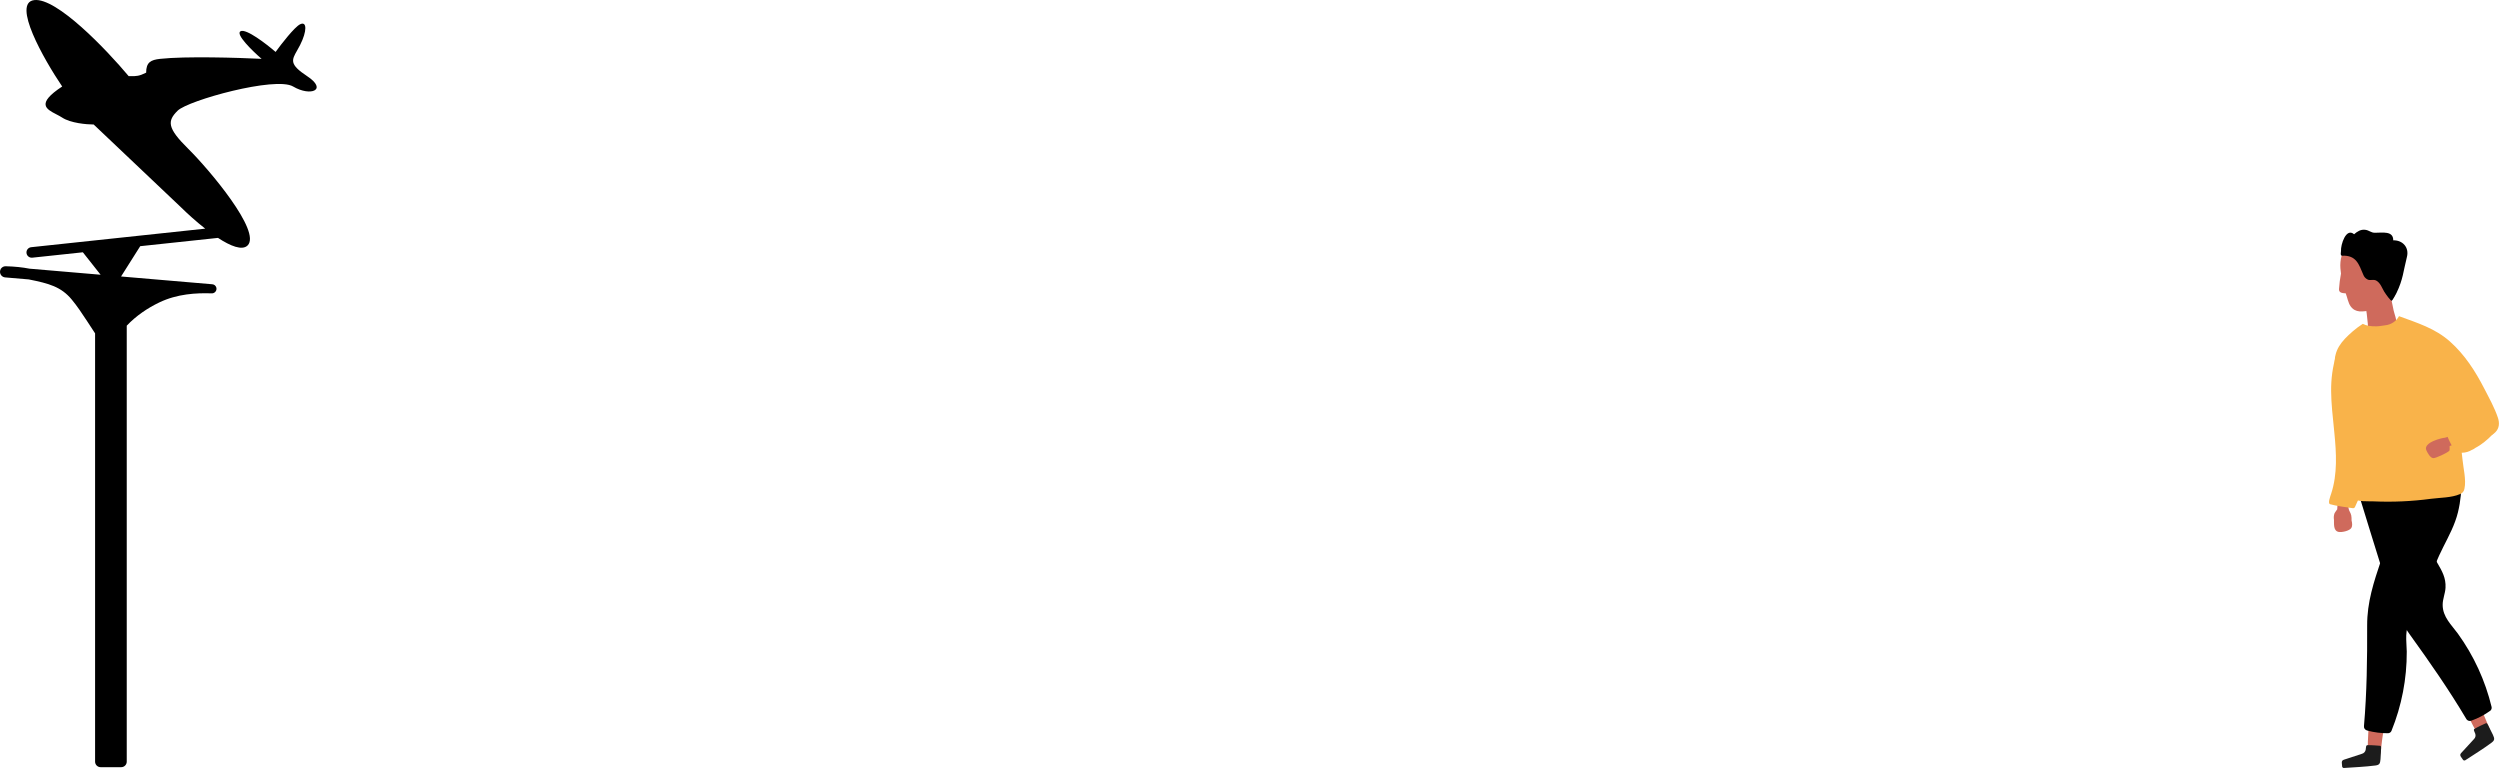
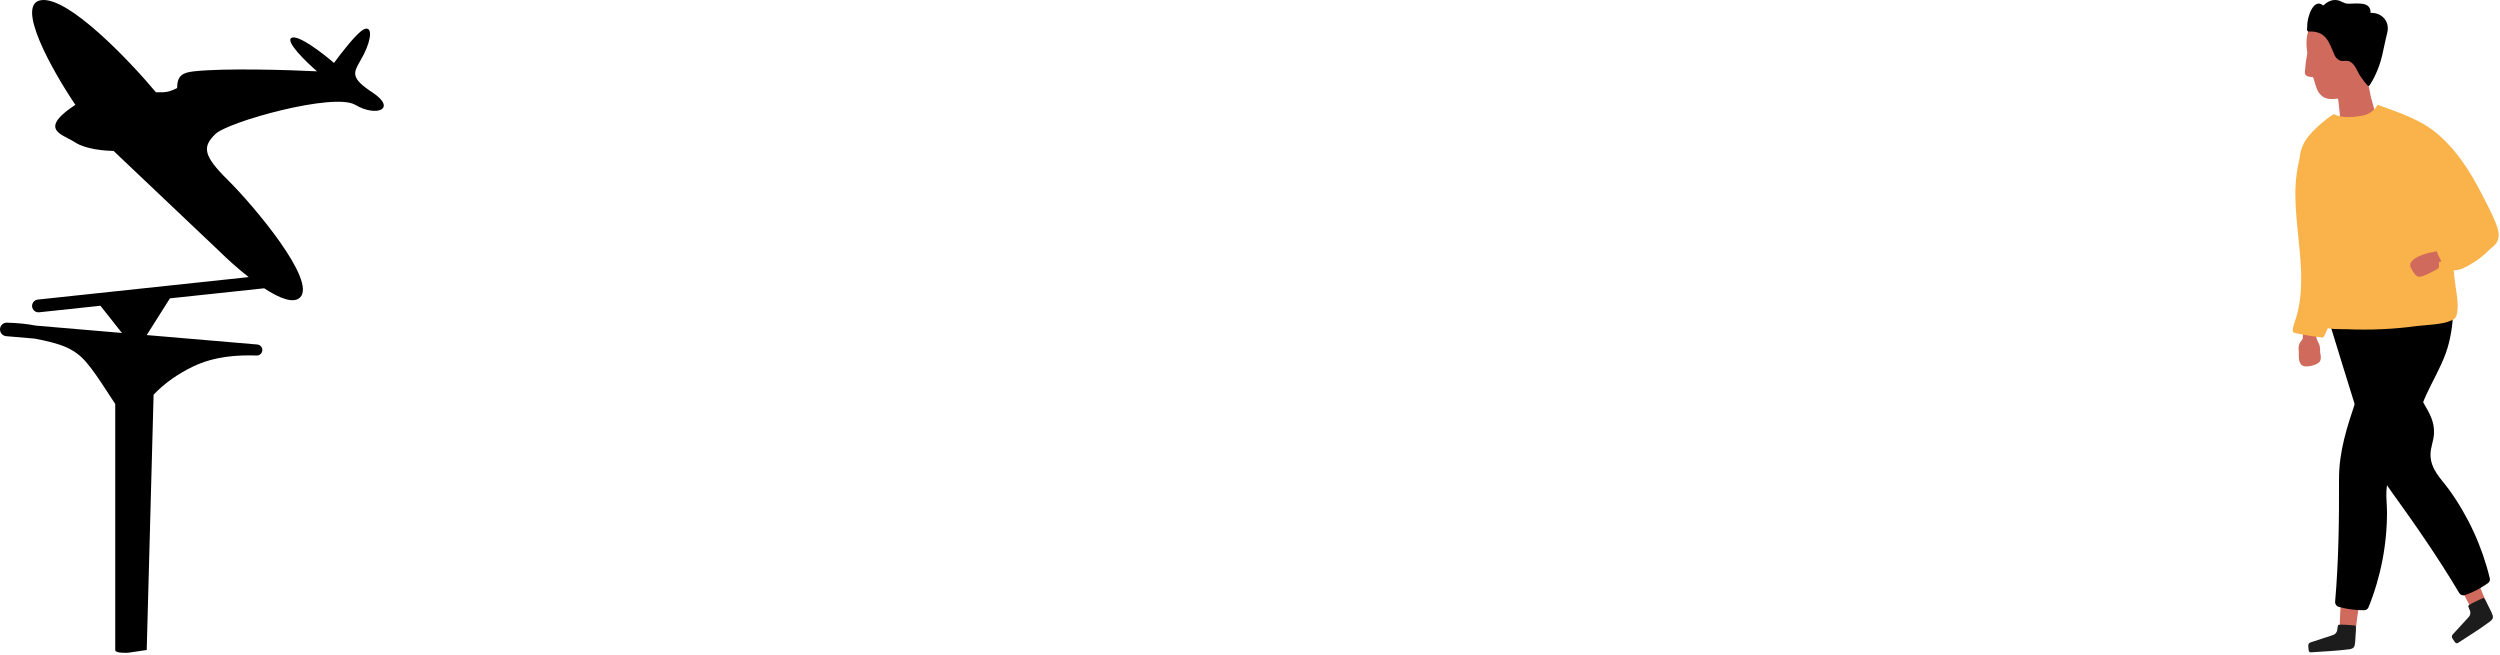
- <svg xmlns="http://www.w3.org/2000/svg" width="1121" height="345" viewBox="0 0 1121 345" fill="none">
-   <path d="M1066.47 145.485C1066.8 144.397 1068.58 144.698 1068.25 145.805C1061.59 168.075 1060.09 191.55 1063.85 214.477C1064.04 215.611 1062.24 215.771 1062.06 214.637C1058.26 191.551 1059.77 167.913 1066.47 145.485Z" fill="#9E4D4D" />
-   <path d="M1046.55 233.043C1046.38 232.049 1046.47 231.02 1046.84 230.059C1047.17 229.432 1047.65 228.976 1048.01 228.382C1048.06 227.282 1048.13 226.185 1048.26 225.113C1048.26 224.133 1048.41 223.153 1048.72 222.211C1049.34 221.006 1051.23 221.367 1052.34 221.721C1052.48 220.756 1054.05 220.874 1053.9 221.848L1053.05 227.416C1053.05 227.565 1053.06 227.714 1053.07 227.862C1053.23 229.061 1054.11 229.972 1054.31 231.155C1054.43 231.887 1054.47 232.629 1054.44 233.372C1054.76 234.625 1054.86 235.846 1054.36 236.697C1053.6 238.025 1050.01 238.829 1048.55 238.497C1046.16 237.918 1046.64 234.791 1046.55 233.043Z" fill="#CF6A5C" />
-   <path d="M1064.13 318.96C1064.13 319.587 1064.13 320.207 1064.13 320.828C1064.29 319.494 1064.45 318.159 1064.63 316.825C1064.63 316.733 1064.65 316.643 1064.69 316.559C1064.73 316.476 1064.79 316.401 1064.85 316.339C1064.92 316.276 1065 316.228 1065.09 316.197C1065.18 316.165 1065.27 316.151 1065.36 316.155C1065.45 316.159 1065.55 316.181 1065.63 316.22C1065.71 316.258 1065.79 316.313 1065.85 316.381C1065.91 316.449 1065.96 316.528 1066 316.615C1066.03 316.701 1066.04 316.793 1066.04 316.885C1066.07 317.712 1066.08 318.546 1066.1 319.374C1066.11 319.303 1066.13 319.234 1066.16 319.167C1066.16 318.973 1066.21 318.773 1066.23 318.58C1066.23 318.45 1066.27 318.322 1066.33 318.211C1066.4 318.099 1066.5 318.008 1066.61 317.947C1066.73 317.886 1066.86 317.857 1066.99 317.864C1067.12 317.871 1067.25 317.913 1067.36 317.986C1067.36 317.532 1067.4 317.085 1067.43 316.652C1067.49 315.511 1071.51 307.105 1071.46 308.253C1071.15 314.143 1068.44 328.266 1067.85 334.19C1067.6 336.658 1067.32 341.581 1064.48 341.935C1062.26 342.209 1061.87 339.32 1061.79 337.265C1061.51 331.388 1062.21 325.151 1062.72 319.253C1062.79 318.019 1064.11 317.806 1064.13 318.96Z" fill="#CF6A5C" />
-   <path d="M1059.08 338.006C1059.5 337.897 1059.89 337.67 1060.18 337.352C1060.48 337.035 1060.68 336.639 1060.77 336.212C1060.87 335.865 1060.88 334.477 1061.16 334.29C1061.43 334.103 1061.3 334.144 1061.78 334.13C1063.39 334.09 1066.1 334.317 1067.12 334.404C1067.57 334.444 1067.65 334.51 1067.68 335.431C1067.68 335.478 1067.56 338.727 1067.42 340.441C1067.25 342.442 1066.93 343.009 1065.1 343.25C1060.68 343.83 1055.5 344.05 1050.97 344.364C1050.78 344.362 1050.59 344.285 1050.45 344.148C1050.3 344.011 1050.22 343.826 1050.21 343.63C1049.84 340.748 1050.03 340.961 1052.45 340.181C1053.8 339.741 1057.91 338.353 1059.08 338.006Z" fill="#1C1C1C" />
-   <path d="M1104.31 312.376C1104.63 312.91 1104.94 313.45 1105.27 313.984C1104.73 312.736 1104.21 311.489 1103.69 310.228C1103.6 310.061 1103.58 309.867 1103.64 309.687C1103.69 309.507 1103.82 309.356 1103.99 309.267C1104.16 309.179 1104.35 309.16 1104.53 309.215C1104.71 309.27 1104.87 309.394 1104.96 309.561C1105.39 310.268 1105.81 310.988 1106.24 311.702C1106.22 311.635 1106.2 311.566 1106.19 311.495C1106.11 311.309 1106.04 311.128 1105.96 310.942C1105.9 310.829 1105.87 310.703 1105.87 310.576C1105.88 310.449 1105.91 310.325 1105.98 310.217C1106.05 310.109 1106.15 310.021 1106.26 309.962C1106.37 309.903 1106.5 309.875 1106.63 309.881C1106.42 309.474 1106.22 309.067 1106.02 308.66C1105.51 307.639 1104.84 298.36 1105.35 299.387C1108 304.671 1112.65 318.32 1115.06 323.743C1116.07 326.011 1118.26 330.414 1115.94 332.135C1114.14 333.47 1112.37 331.135 1111.23 329.374C1108.08 324.39 1105.59 318.62 1103.1 313.21C1102.66 312.209 1103.7 311.395 1104.31 312.376Z" fill="#CF6A5C" />
-   <path d="M1109.33 331.408C1109.64 331.106 1109.87 330.721 1109.97 330.298C1110.07 329.875 1110.05 329.432 1109.91 329.02C1109.83 328.673 1109.15 327.452 1109.3 327.159C1109.45 326.865 1109.36 326.959 1109.77 326.712C1111.15 325.891 1113.62 324.771 1114.55 324.35C1114.96 324.17 1115.07 324.184 1115.55 324.971C1115.55 325.024 1117.08 327.899 1117.81 329.46C1118.66 331.302 1118.65 331.942 1117.18 333.043C1113.61 335.711 1109.21 338.42 1105.4 340.914C1105.23 341.008 1105.02 341.032 1104.83 340.981C1104.64 340.93 1104.48 340.808 1104.38 340.641C1102.62 338.313 1102.89 338.4 1104.61 336.545C1105.6 335.504 1108.47 332.296 1109.33 331.408Z" fill="#1C1C1C" />
-   <path d="M1048.8 129.668C1048.96 127.324 1049.26 124.992 1049.7 122.684C1049.6 121.87 1049.5 121.069 1049.44 120.295C1048.83 112.957 1053.71 103.851 1063.13 106.54C1071.87 109.035 1076.13 117.1 1075.23 124.898C1075.52 131.916 1072.67 137.574 1063.43 139.115C1059.25 139.782 1056.25 140.389 1054.01 137.34C1052.96 135.912 1052.49 133.271 1051.83 131.536C1050.46 131.436 1048.73 131.383 1048.8 129.668Z" fill="#CF6A5C" />
-   <path d="M1061.55 131.636C1061.55 131.282 1061.55 130.969 1061.55 130.588C1061.56 130.417 1061.63 130.253 1061.75 130.128C1061.74 129.98 1061.77 129.832 1061.83 129.698C1061.9 129.565 1062 129.451 1062.12 129.368C1062.25 129.285 1062.39 129.237 1062.54 129.227C1062.69 129.218 1062.84 129.248 1062.97 129.314C1062.82 128.647 1062.7 128.027 1062.55 127.393C1062.31 126.412 1063.94 125.939 1064.27 126.899C1064.27 126.973 1064.3 127.053 1064.33 127.126C1064.33 127.162 1064.33 127.197 1064.33 127.233C1064.41 127.089 1064.54 126.97 1064.68 126.889C1064.83 126.807 1064.99 126.767 1065.16 126.772C1065.33 126.777 1065.49 126.826 1065.63 126.916C1065.78 127.005 1065.89 127.131 1065.96 127.28C1065.96 127.133 1065.96 126.986 1065.93 126.839C1065.92 126.614 1065.99 126.392 1066.13 126.217C1066.27 126.042 1066.48 125.926 1066.7 125.892C1066.93 125.859 1067.16 125.91 1067.34 126.036C1067.53 126.162 1067.67 126.353 1067.72 126.573V126.733C1067.95 126.699 1068.19 126.753 1068.39 126.884C1068.58 127.014 1068.73 127.212 1068.78 127.44C1068.84 127.68 1068.88 127.92 1068.94 128.16C1069.15 128.13 1069.36 128.18 1069.54 128.3C1069.65 128.176 1069.8 128.086 1069.97 128.039C1070.13 127.993 1070.31 127.992 1070.47 128.036C1070.64 128.081 1070.79 128.169 1070.9 128.292C1071.02 128.415 1071.11 128.568 1071.14 128.734C1071.86 132.207 1072.58 135.681 1073.29 139.154C1073.63 140.795 1074.93 143.65 1074.3 145.305C1074.13 145.599 1073.9 145.853 1073.62 146.051C1073.34 146.249 1073.03 146.386 1072.69 146.452C1072.73 146.752 1072.78 147.053 1072.82 147.353C1072.84 147.578 1072.77 147.8 1072.62 147.975C1072.48 148.151 1072.28 148.266 1072.05 148.3C1071.83 148.333 1071.6 148.282 1071.41 148.156C1071.22 148.03 1071.09 147.839 1071.04 147.62C1071 147.46 1070.97 147.3 1070.94 147.133H1070.89C1070.95 147.653 1071.02 148.173 1071.1 148.694C1071.12 148.839 1071.11 148.986 1071.06 149.124C1071.01 149.261 1070.92 149.384 1070.81 149.481C1070.7 149.577 1070.57 149.645 1070.42 149.678C1070.28 149.71 1070.13 149.707 1069.99 149.668C1069.88 149.876 1069.69 150.035 1069.47 150.11C1069.24 150.186 1069 150.173 1068.78 150.075C1068.72 150.199 1068.62 150.306 1068.5 150.386C1068.38 150.467 1068.25 150.518 1068.11 150.537C1067.97 150.556 1067.82 150.541 1067.69 150.495C1067.56 150.448 1067.43 150.37 1067.34 150.268C1067.29 150.469 1067.17 150.647 1067.01 150.772C1066.84 150.898 1066.64 150.963 1066.43 150.958C1066.22 150.952 1066.02 150.876 1065.86 150.742C1065.71 150.608 1065.6 150.424 1065.56 150.221C1065.56 150.048 1065.51 149.868 1065.47 149.694C1065.31 149.805 1065.13 149.864 1064.94 149.864C1064.75 149.864 1064.56 149.805 1064.41 149.694L1063.25 150.135C1063.13 150.188 1062.99 150.213 1062.86 150.207C1062.72 150.201 1062.59 150.164 1062.47 150.1C1062.35 150.036 1062.24 149.946 1062.16 149.836C1062.08 149.727 1062.03 149.601 1062 149.468C1061.75 143.586 1061 137.737 1059.74 131.983C1059.57 130.889 1061.23 130.609 1061.55 131.636Z" fill="#CF6A5C" />
-   <path d="M1060.01 325.497C1061.3 310.481 1061.49 295.551 1061.43 280.501C1061.39 269.981 1064.38 261.081 1067.68 251.208C1071.72 239.114 1075.7 226.986 1079.79 214.918C1082.99 205.531 1089.48 205.691 1098.9 205.231C1098.61 203.777 1098.23 202.323 1097.86 200.888C1097.22 198.68 1100.61 197.406 1101.22 199.621C1104.03 209.507 1104.58 219.681 1102.15 229.707C1099.42 240.915 1091.28 249.587 1090.19 261.061C1089.79 265.338 1089.45 268.847 1086.67 272.309C1085.06 274.31 1082.64 275.704 1081.15 277.812C1078 282.242 1079.13 287.372 1079.19 292.195C1079.24 304.379 1076.91 316.456 1072.32 327.759C1072.19 328.045 1071.99 328.291 1071.73 328.471C1071.47 328.651 1071.16 328.757 1070.85 328.779C1067.67 328.814 1064.5 328.406 1061.43 327.565C1060.98 327.459 1060.58 327.187 1060.32 326.805C1060.05 326.422 1059.94 325.956 1060.01 325.497Z" fill="black" />
-   <path d="M1105.81 322.242C1098.1 309.26 1089.54 296.972 1080.71 284.73C1074.54 276.185 1071.78 267.212 1068.7 257.265C1064.94 245.077 1061.1 232.916 1057.4 220.708C1054.54 211.215 1059.92 207.626 1067.34 201.829C1066.25 200.815 1065.12 199.827 1063.97 198.893C1062.17 197.453 1064.18 194.471 1065.99 195.918C1074.06 202.369 1080.44 210.341 1084.31 219.934C1088.63 230.608 1087.05 242.382 1092.87 252.375C1095.04 256.091 1096.81 259.147 1096.57 263.563C1096.43 266.131 1095.27 268.646 1095.29 271.221C1095.29 276.652 1099.23 280.167 1102.08 284.076C1109.24 293.982 1114.38 305.169 1117.24 317.018C1117.3 317.326 1117.27 317.644 1117.17 317.94C1117.06 318.236 1116.88 318.498 1116.64 318.699C1114.06 320.552 1111.24 322.039 1108.24 323.116C1107.8 323.31 1107.3 323.327 1106.85 323.164C1106.4 323.001 1106.02 322.671 1105.81 322.242Z" fill="black" />
-   <path d="M1046.93 163.891C1046.38 156.993 1049.85 153.03 1055 148.547C1056.41 147.334 1057.9 146.22 1059.47 145.212C1060.3 145.626 1061.18 145.925 1062.08 146.099C1063.29 146.302 1064.51 146.376 1065.72 146.319C1066.99 146.319 1068.23 145.999 1069.49 145.866C1070.79 145.739 1072.03 145.3 1073.12 144.586C1074.21 143.872 1075.1 142.905 1075.72 141.77C1083.94 144.812 1091.86 147.193 1098.53 153.11C1105.21 159.028 1109.97 166.499 1113.96 174.258C1116.12 178.454 1118.58 182.857 1120.07 187.326C1120.83 189.648 1120.74 191.956 1118.93 193.811C1117.01 195.812 1113.97 196.479 1111.32 196.946C1108.65 197.385 1105.95 197.676 1103.25 197.82C1103.6 200.575 1103.92 203.33 1104.19 206.092C1104.56 209.961 1105.92 215.272 1105.06 219.094C1104.99 219.67 1104.76 220.215 1104.39 220.66C1104.01 221.105 1103.51 221.431 1102.95 221.596C1099.39 223.177 1093.97 223.157 1090.11 223.65C1081.55 224.807 1072.89 225.195 1064.25 224.811C1061.8 224.684 1057.11 225.171 1055.14 223.404C1053.52 221.949 1053.8 218.647 1053.59 216.732C1051.38 199.201 1048.37 181.543 1046.93 163.891Z" fill="#F9B34A" />
-   <path d="M1049.7 112.597C1049.52 109.722 1051.97 101.923 1055.58 105.039C1056.97 103.804 1058.57 102.79 1060.54 103.037C1062.34 103.244 1063.13 104.371 1064.88 104.371C1068.35 104.371 1073.18 103.424 1073.13 107.774C1077.2 107.607 1080.37 110.856 1079.27 115.185C1077.63 121.63 1077.57 125.245 1074.56 131.429C1074.37 131.81 1072.77 134.765 1072.45 134.845C1072 134.985 1070 132.223 1069.09 130.796C1068.12 129.215 1067.42 126.913 1065.58 125.852C1064.19 125.058 1062.78 125.979 1061.59 125.305C1060.69 124.853 1060.01 124.073 1059.68 123.131C1057.74 118.654 1056.65 114.325 1050.15 114.665C1049.27 114.665 1049.72 112.81 1049.7 112.597Z" fill="black" />
-   <path d="M1046.72 194.037C1047.62 203.093 1048.18 212.529 1045.31 221.322C1044.85 222.742 1043.68 225.73 1044.81 226.083C1047.12 226.802 1052.85 227.586 1055.08 227.885C1055.28 227.892 1055.47 227.837 1055.64 227.729C1055.8 227.62 1055.93 227.463 1056 227.28C1065.98 206.548 1069.03 175.625 1049.99 158.639C1049.87 158.528 1049.72 158.452 1049.56 158.419C1049.4 158.386 1049.23 158.398 1049.07 158.452L1047.7 158.639C1044.01 170.712 1045.26 179.431 1046.72 194.037Z" fill="#F9B34A" />
-   <path d="M1091.07 205.431C1089.64 205.304 1088.55 203.089 1088.02 202.009C1086.19 198.326 1095.5 196.218 1096.28 196.285L1096.51 196.212C1098.4 195.605 1099.87 195.344 1101.62 194.284C1101.73 194.21 1101.86 194.162 1101.99 194.143C1102.13 194.124 1102.26 194.136 1102.39 194.176C1102.52 194.216 1102.64 194.284 1102.74 194.376C1102.84 194.467 1102.91 194.579 1102.96 194.704C1103.31 196.118 1104.05 196.612 1103.04 197.793C1102.03 198.973 1099.96 199.36 1098.41 199.994C1098.36 200.348 1098.51 201.815 1098.3 202.089C1097.73 202.883 1092.2 205.531 1091.07 205.431Z" fill="#CF6A5C" />
-   <path d="M1108.49 201.676C1107.14 202.517 1105.59 202.979 1104 203.011C1103.5 203.064 1102.98 203.034 1102.49 202.924C1100.42 202.384 1099.08 199.275 1098.23 197.547C1097.14 195.299 1096.7 194.045 1098.39 192.137C1099.34 191.063 1100.35 190.022 1101.4 189.001C1101.39 188.878 1101.42 188.755 1101.48 188.646C1101.54 188.537 1101.63 188.446 1101.74 188.381C1102 188.221 1102.27 188.067 1102.55 187.921C1105.35 185.252 1108.3 182.737 1110.98 180.062C1111.8 179.255 1113.21 180.369 1112.39 181.19C1110.71 182.857 1109.02 184.516 1107.32 186.166C1111.16 185.306 1115.39 185.599 1118.39 188.007C1123.01 191.69 1113.93 198.561 1110.96 200.275L1109.99 200.816C1109.54 201.173 1109.05 201.467 1108.53 201.69L1108.49 201.676ZM1116.66 190.589C1115.8 186.26 1109.04 187.254 1104.92 188.828C1107.01 188.968 1109.57 188.554 1111.18 188.481C1111.36 188.476 1111.53 188.518 1111.68 188.603C1111.84 188.689 1111.96 188.814 1112.05 188.966C1112.13 189.117 1112.17 189.289 1112.17 189.462C1112.16 189.635 1112.11 189.804 1112.01 189.949H1112.1C1112.33 189.942 1112.55 190.02 1112.72 190.166C1112.89 190.313 1113 190.518 1113.03 190.742C1113.05 190.965 1113 191.19 1112.86 191.373C1112.73 191.556 1112.54 191.683 1112.31 191.73C1111.47 191.877 1110.63 191.997 1109.78 192.097C1111.12 192.097 1112.47 192.163 1113.81 192.297C1114.3 192.297 1114.78 192.33 1115.27 192.364C1115.42 192.37 1115.57 192.426 1115.68 192.524H1115.9C1116.1 192.545 1116.29 192.635 1116.43 192.777C1116.71 192.077 1116.79 191.312 1116.66 190.569V190.589Z" fill="#F9B34A" />
-   <path fill-rule="evenodd" clip-rule="evenodd" d="M27.884 38.783C19.517 26.388 5.294 1.287 15.334 0.047C25.374 -1.192 47.755 22.256 57.691 34.135C58.039 34.135 58.363 34.138 58.668 34.141C61.105 34.163 62.335 34.174 65.535 32.586C65.535 27.937 67.586 26.851 71.81 26.388C83.105 25.148 106.846 25.871 117.304 26.388C113.121 22.772 105.382 15.232 107.892 13.992C110.402 12.753 119.396 19.674 123.579 23.289C126.194 19.674 132.051 12.133 134.561 10.893C137.698 9.344 137.698 13.992 134.561 20.19C134.095 21.11 133.63 21.927 133.205 22.672C130.769 26.95 129.682 28.857 137.698 34.135C147.111 40.333 139.267 43.432 131.423 38.783C123.579 34.135 84.36 44.981 79.654 49.629C74.947 54.278 74.947 57.377 84.36 66.673C93.773 75.97 117.304 103.86 111.029 110.057C108.6 112.457 103.378 110.357 97.746 106.672L62.873 110.388L54.284 123.974L95.208 127.464C96.022 127.533 96.688 128.074 96.951 128.798L97.05 128.807L96.952 128.802C97.039 129.043 97.082 129.304 97.071 129.576C97.024 130.709 96.059 131.583 94.924 131.544C88.112 131.306 79.502 131.735 71.391 135.633C66.085 138.183 61.026 141.622 56.831 146.03V341.526C56.831 342.892 55.722 344 54.354 344H45.113C43.745 344 42.636 342.892 42.636 341.526V149.477C41.788 148.193 40.975 146.945 40.188 145.736L40.187 145.733C39.868 145.244 39.554 144.761 39.243 144.285C36.785 140.519 34.553 137.185 32.149 134.296C27.402 128.591 21.986 127.098 12.889 125.29L2.31 124.388C0.983 124.275 -0.027 123.152 0.001 121.823C0.01 121.361 0.144 120.929 0.369 120.562L0.052 120.535C0.163 120.535 0.275 120.535 0.386 120.535C0.833 119.826 1.625 119.361 2.525 119.385C6.545 119.49 10.077 119.856 13.22 120.472L45.109 123.191L37.157 113.128L14.485 115.544C13.185 115.682 12.02 114.742 11.881 113.445C11.743 112.147 12.683 110.982 13.983 110.844L92.017 102.528C87.901 99.301 83.994 95.751 81.222 93.014L42.003 55.827C38.865 55.827 31.649 55.207 27.884 52.728C27.1 52.212 26.185 51.738 25.27 51.265C20.694 48.898 16.118 46.531 27.884 38.783Z" fill="black" />
+ <svg xmlns="http://www.w3.org/2000/svg" width="925" height="242" viewBox="0 0 925 242" fill="none">
+   <path d="M870.469 42.485C870.799 41.397 872.581 41.698 872.252 42.805C865.589 65.075 864.086 88.55 867.854 111.477C868.042 112.611 866.239 112.771 866.058 111.637C862.264 88.551 863.772 64.913 870.469 42.485Z" fill="#9E4D4D" />
+   <path d="M850.554 130.043C850.376 129.049 850.474 128.02 850.839 127.059C851.173 126.432 851.652 125.976 852.005 125.382C852.06 124.282 852.132 123.185 852.263 122.113C852.255 121.133 852.409 120.153 852.72 119.211C853.339 118.006 855.232 118.367 856.337 118.721C856.482 117.756 858.054 117.874 857.904 118.848L857.055 124.416C857.049 124.565 857.055 124.714 857.074 124.862C857.231 126.061 858.111 126.972 858.312 128.155C858.426 128.887 858.47 129.629 858.443 130.372C858.762 131.625 858.859 132.846 858.364 133.697C857.598 135.025 854.011 135.829 852.554 135.497C850.156 134.918 850.641 131.791 850.554 130.043Z" fill="#CF6A5C" />
+   <path d="M868.134 215.96C868.134 216.587 868.134 217.207 868.134 217.828C868.287 216.494 868.45 215.159 868.625 213.825C868.629 213.733 868.651 213.643 868.691 213.559C868.73 213.476 868.785 213.401 868.853 213.339C868.922 213.276 869.002 213.228 869.089 213.197C869.176 213.165 869.269 213.151 869.362 213.155C869.454 213.159 869.545 213.181 869.63 213.22C869.714 213.258 869.789 213.313 869.852 213.381C869.915 213.449 869.964 213.528 869.995 213.615C870.027 213.701 870.042 213.793 870.038 213.885C870.071 214.712 870.078 215.546 870.098 216.374C870.113 216.303 870.134 216.234 870.159 216.167C870.159 215.973 870.212 215.773 870.232 215.58C870.232 215.45 870.267 215.322 870.334 215.211C870.402 215.099 870.498 215.008 870.614 214.947C870.729 214.886 870.859 214.857 870.99 214.864C871.121 214.871 871.247 214.913 871.356 214.986C871.356 214.532 871.403 214.085 871.429 213.652C871.49 212.511 875.512 204.105 875.464 205.253C875.148 211.143 872.438 225.266 871.847 231.19C871.598 233.658 871.322 238.581 868.484 238.935C866.265 239.209 865.868 236.32 865.794 234.265C865.512 228.388 866.211 222.151 866.715 216.253C866.789 215.019 868.107 214.806 868.134 215.96Z" fill="#CF6A5C" />
+   <path d="M863.077 235.006C863.502 234.897 863.886 234.67 864.185 234.352C864.483 234.035 864.685 233.639 864.765 233.212C864.873 232.865 864.88 231.477 865.156 231.29C865.431 231.103 865.303 231.144 865.781 231.13C867.395 231.09 870.098 231.317 871.12 231.404C871.571 231.444 871.652 231.51 871.679 232.431C871.679 232.478 871.564 235.727 871.423 237.441C871.255 239.442 870.932 240.009 869.096 240.25C864.678 240.83 859.5 241.05 854.974 241.364C854.776 241.362 854.587 241.285 854.445 241.148C854.304 241.011 854.221 240.826 854.214 240.63C853.837 237.748 854.026 237.961 856.453 237.181C857.798 236.741 861.907 235.353 863.077 235.006Z" fill="#1C1C1C" />
+   <path d="M908.311 209.376C908.633 209.91 908.943 210.45 909.265 210.984C908.734 209.736 908.21 208.489 907.692 207.228C907.603 207.061 907.584 206.867 907.639 206.687C907.695 206.507 907.82 206.356 907.988 206.267C908.155 206.179 908.352 206.16 908.533 206.215C908.715 206.27 908.867 206.394 908.956 206.561C909.393 207.268 909.81 207.988 910.241 208.702C910.217 208.635 910.199 208.566 910.187 208.495C910.113 208.309 910.039 208.128 909.958 207.942C909.897 207.829 909.868 207.703 909.872 207.576C909.876 207.449 909.915 207.325 909.983 207.217C910.052 207.109 910.147 207.021 910.261 206.962C910.375 206.903 910.502 206.875 910.631 206.881C910.422 206.474 910.22 206.067 910.019 205.66C909.508 204.639 908.842 195.36 909.346 196.387C911.996 201.671 916.649 215.32 919.057 220.743C920.066 223.011 922.258 227.414 919.938 229.135C918.142 230.47 916.367 228.135 915.231 226.374C912.077 221.39 909.595 215.62 907.1 210.21C906.656 209.209 907.699 208.395 908.311 209.376Z" fill="#CF6A5C" />
+   <path d="M913.328 228.408C913.643 228.106 913.865 227.721 913.969 227.298C914.073 226.875 914.053 226.432 913.913 226.02C913.833 225.673 913.153 224.452 913.301 224.159C913.449 223.865 913.355 223.959 913.765 223.712C915.151 222.891 917.619 221.771 918.553 221.35C918.964 221.17 919.071 221.184 919.549 221.971C919.549 222.024 921.075 224.899 921.808 226.46C922.662 228.302 922.649 228.942 921.176 230.043C917.612 232.711 913.207 235.42 909.401 237.914C909.228 238.008 909.025 238.032 908.834 237.981C908.644 237.93 908.481 237.808 908.379 237.641C906.623 235.313 906.886 235.4 908.614 233.545C909.596 232.504 912.474 229.296 913.328 228.408Z" fill="#1C1C1C" />
+   <path d="M852.795 26.668C852.956 24.324 853.257 21.992 853.697 19.684C853.596 18.87 853.502 18.069 853.441 17.295C852.829 9.957 857.711 0.851 867.126 3.54C875.869 6.035 880.132 14.1 879.231 21.898C879.52 28.916 876.669 34.574 867.429 36.115C863.246 36.782 860.247 37.389 858.014 34.34C856.965 32.913 856.487 30.271 855.828 28.536C854.457 28.436 852.728 28.383 852.795 26.668Z" fill="#CF6A5C" />
+   <path d="M865.553 28.636C865.553 28.282 865.553 27.969 865.553 27.588C865.56 27.417 865.629 27.253 865.748 27.128C865.737 26.98 865.766 26.832 865.831 26.698C865.897 26.565 865.997 26.451 866.121 26.368C866.246 26.285 866.39 26.237 866.54 26.227C866.689 26.218 866.838 26.248 866.972 26.314C866.824 25.647 866.696 25.027 866.548 24.393C866.313 23.412 867.941 22.939 868.27 23.899C868.27 23.973 868.304 24.053 868.331 24.126C868.334 24.162 868.334 24.198 868.331 24.233C868.414 24.089 868.536 23.97 868.682 23.889C868.828 23.807 868.994 23.767 869.162 23.772C869.329 23.777 869.493 23.826 869.634 23.916C869.775 24.005 869.89 24.131 869.965 24.28C869.965 24.133 869.965 23.986 869.931 23.839C869.917 23.614 869.988 23.392 870.131 23.217C870.274 23.042 870.478 22.926 870.702 22.892C870.927 22.859 871.156 22.91 871.345 23.036C871.533 23.162 871.667 23.353 871.72 23.573V23.733C871.954 23.699 872.192 23.753 872.388 23.884C872.585 24.014 872.725 24.212 872.783 24.44C872.843 24.68 872.883 24.92 872.937 25.16C873.147 25.13 873.361 25.18 873.536 25.3C873.653 25.176 873.802 25.086 873.966 25.039C874.131 24.993 874.306 24.992 874.471 25.036C874.637 25.081 874.787 25.169 874.905 25.292C875.023 25.415 875.106 25.568 875.143 25.734C875.865 29.207 876.58 32.681 877.288 36.154C877.631 37.795 878.929 40.65 878.304 42.305C878.132 42.599 877.9 42.853 877.622 43.051C877.343 43.249 877.026 43.386 876.69 43.452C876.73 43.752 876.784 44.053 876.824 44.353C876.839 44.578 876.767 44.8 876.624 44.975C876.482 45.151 876.278 45.266 876.053 45.3C875.829 45.333 875.599 45.282 875.411 45.156C875.223 45.03 875.089 44.839 875.035 44.62C875.002 44.46 874.975 44.3 874.941 44.133H874.888C874.955 44.653 875.015 45.173 875.103 45.694C875.124 45.839 875.108 45.986 875.057 46.124C875.006 46.261 874.921 46.384 874.81 46.48C874.7 46.577 874.566 46.645 874.422 46.678C874.278 46.71 874.129 46.707 873.986 46.668C873.877 46.876 873.691 47.035 873.467 47.11C873.242 47.186 872.997 47.173 872.783 47.075C872.715 47.199 872.619 47.306 872.502 47.386C872.385 47.467 872.25 47.518 872.109 47.537C871.968 47.556 871.825 47.541 871.691 47.495C871.556 47.448 871.435 47.37 871.337 47.268C871.288 47.469 871.171 47.647 871.006 47.772C870.841 47.898 870.638 47.963 870.43 47.958C870.222 47.952 870.022 47.876 869.864 47.742C869.706 47.608 869.599 47.424 869.561 47.221C869.561 47.048 869.508 46.868 869.467 46.694C869.314 46.804 869.129 46.864 868.939 46.864C868.75 46.864 868.565 46.804 868.411 46.694L867.255 47.135C867.129 47.188 866.993 47.213 866.857 47.207C866.721 47.201 866.587 47.164 866.467 47.1C866.347 47.036 866.243 46.946 866.163 46.836C866.082 46.727 866.028 46.601 866.004 46.468C865.753 40.586 864.997 34.737 863.744 28.983C863.569 27.889 865.23 27.608 865.553 28.636Z" fill="#CF6A5C" />
+   <path d="M864.007 222.497C865.298 207.481 865.493 192.551 865.433 177.501C865.393 166.981 868.378 158.081 871.68 148.208C875.715 136.114 879.696 123.986 883.785 111.918C886.986 102.531 893.476 102.691 902.904 102.231C902.608 100.777 902.232 99.323 901.855 97.888C901.223 95.68 904.606 94.406 905.218 96.621C908.029 106.507 908.58 116.681 906.146 126.707C903.422 137.915 895.278 146.587 894.189 158.061C893.785 162.338 893.449 165.847 890.672 169.309C889.058 171.31 886.637 172.704 885.15 174.812C882.003 179.242 883.133 184.372 883.193 189.195C883.24 201.379 880.906 213.456 876.321 224.759C876.191 225.045 875.986 225.291 875.727 225.471C875.467 225.651 875.163 225.757 874.848 225.779C871.668 225.814 868.498 225.406 865.433 224.565C864.978 224.459 864.58 224.187 864.317 223.805C864.053 223.422 863.943 222.956 864.007 222.497Z" fill="black" />
+   <path d="M909.81 219.242C902.097 206.26 893.543 193.972 884.706 181.73C878.539 173.185 875.775 164.212 872.702 154.265C868.936 142.077 865.096 129.916 861.404 117.708C858.539 108.215 863.919 104.626 871.337 98.829C870.247 97.815 869.118 96.827 867.974 95.894C866.172 94.453 868.183 91.471 869.992 92.918C878.062 99.369 884.444 107.341 888.311 116.934C892.628 127.608 891.054 139.382 896.871 149.375C899.037 153.091 900.812 156.147 900.57 160.563C900.429 163.131 899.272 165.646 899.286 168.221C899.286 173.652 903.226 177.167 906.085 181.076C913.235 190.982 918.381 202.169 921.236 214.018C921.297 214.326 921.274 214.644 921.169 214.94C921.064 215.236 920.88 215.498 920.637 215.699C918.061 217.552 915.236 219.039 912.245 220.116C911.804 220.31 911.304 220.327 910.85 220.164C910.397 220.001 910.024 219.671 909.81 219.242Z" fill="black" />
+   <path d="M850.933 60.891C850.375 53.993 853.845 50.03 859.003 45.547C860.412 44.334 861.904 43.22 863.469 42.212C864.295 42.626 865.176 42.925 866.085 43.099C867.286 43.302 868.506 43.376 869.723 43.319C870.994 43.319 872.231 42.999 873.489 42.866C874.786 42.739 876.032 42.3 877.119 41.586C878.205 40.872 879.099 39.905 879.723 38.77C887.941 41.812 895.863 44.193 902.534 50.11C909.205 56.028 913.966 63.499 917.961 71.258C920.12 75.454 922.581 79.857 924.067 84.326C924.834 86.648 924.74 88.956 922.931 90.811C921.007 92.812 917.974 93.479 915.318 93.946C912.646 94.385 909.952 94.676 907.248 94.82C907.598 97.575 907.921 100.33 908.19 103.092C908.56 106.961 909.925 112.272 909.057 116.094C908.994 116.67 908.76 117.215 908.386 117.66C908.011 118.105 907.513 118.431 906.952 118.596C903.395 120.177 897.974 120.157 894.114 120.65C885.546 121.807 876.889 122.195 868.25 121.811C865.796 121.684 861.115 122.171 859.145 120.404C857.517 118.949 857.8 115.647 857.591 113.732C855.379 96.201 852.366 78.543 850.933 60.891Z" fill="#F9B34A" />
+   <path d="M853.704 9.597C853.516 6.722 855.97 -1.077 859.582 2.039C860.967 0.804 862.567 -0.21 864.544 0.037C866.34 0.244 867.127 1.371 868.875 1.371C872.352 1.371 877.181 0.424 877.127 4.774C881.202 4.607 884.37 7.856 883.267 12.185C881.626 18.63 881.572 22.245 878.559 28.429C878.371 28.81 876.77 31.765 876.454 31.845C876.004 31.985 874 29.223 873.092 27.796C872.117 26.215 871.424 23.913 869.581 22.852C868.189 22.058 866.777 22.979 865.587 22.305C864.692 21.853 864.01 21.073 863.684 20.131C861.74 15.654 860.651 11.325 854.154 11.665C853.267 11.665 853.724 9.81 853.704 9.597Z" fill="black" />
+   <path d="M850.717 91.037C851.622 100.093 852.178 109.529 849.312 118.322C848.848 119.742 847.681 122.73 848.809 123.083C851.116 123.802 856.854 124.586 859.079 124.885C859.277 124.892 859.472 124.837 859.637 124.729C859.802 124.62 859.929 124.463 860 124.28C869.98 103.548 873.028 72.625 853.994 55.639C853.872 55.528 853.722 55.452 853.56 55.419C853.398 55.386 853.229 55.398 853.073 55.452L851.699 55.639C848.007 67.712 849.264 76.431 850.717 91.037Z" fill="#F9B34A" />
+   <path d="M895.075 102.431C893.636 102.304 892.553 100.089 892.022 99.009C890.193 95.326 899.5 93.218 900.28 93.285L900.508 93.212C902.405 92.605 903.871 92.344 905.619 91.284C905.732 91.21 905.86 91.162 905.994 91.143C906.128 91.124 906.264 91.136 906.393 91.176C906.522 91.216 906.64 91.284 906.739 91.376C906.838 91.467 906.915 91.579 906.964 91.704C907.307 93.118 908.047 93.612 907.039 94.793C906.03 95.973 903.958 96.36 902.412 96.994C902.365 97.348 902.506 98.815 902.304 99.089C901.733 99.883 896.205 102.531 895.075 102.431Z" fill="#CF6A5C" />
+   <path d="M912.487 98.676C911.142 99.517 909.591 99.979 908.002 100.011C907.496 100.064 906.985 100.034 906.489 99.924C904.424 99.383 903.079 96.275 902.232 94.547C901.142 92.299 900.698 91.045 902.386 89.137C903.341 88.063 904.35 87.022 905.399 86.001C905.395 85.878 905.424 85.755 905.483 85.646C905.542 85.537 905.629 85.446 905.735 85.381C905.998 85.221 906.273 85.067 906.549 84.921C909.347 82.252 912.299 79.737 914.982 77.062C915.796 76.255 917.208 77.369 916.388 78.189C914.711 79.857 913.021 81.516 911.317 83.166C915.164 82.306 919.387 82.599 922.393 85.007C927.006 88.69 917.928 95.561 914.955 97.275L913.987 97.816C913.544 98.173 913.053 98.467 912.528 98.69L912.487 98.676ZM920.658 87.589C919.804 83.26 913.039 84.254 908.923 85.828C911.014 85.968 913.57 85.554 915.184 85.481C915.359 85.476 915.532 85.518 915.684 85.603C915.836 85.689 915.962 85.814 916.047 85.966C916.132 86.117 916.174 86.289 916.168 86.462C916.161 86.635 916.107 86.804 916.011 86.949H916.099C916.325 86.942 916.546 87.02 916.718 87.166C916.889 87.313 917 87.518 917.027 87.742C917.054 87.965 916.995 88.19 916.864 88.373C916.732 88.556 916.535 88.683 916.314 88.73C915.466 88.877 914.626 88.997 913.778 89.097C915.123 89.097 916.468 89.163 917.813 89.297C918.298 89.297 918.782 89.33 919.273 89.364C919.424 89.37 919.568 89.426 919.683 89.524H919.905C920.104 89.545 920.29 89.635 920.429 89.777C920.714 89.077 920.793 88.312 920.658 87.569V87.589Z" fill="#F9B34A" />
+   <path fill-rule="evenodd" clip-rule="evenodd" d="M27.884 38.783C19.517 26.388 5.294 1.287 15.334 0.047C25.374 -1.192 47.755 22.256 57.691 34.135C58.039 34.135 58.363 34.138 58.668 34.141C61.105 34.163 62.335 34.174 65.535 32.586C65.535 27.937 67.586 26.851 71.81 26.388C83.105 25.148 106.846 25.871 117.304 26.388C113.121 22.772 105.382 15.232 107.892 13.992C110.402 12.753 119.396 19.674 123.579 23.289C126.194 19.674 132.051 12.133 134.561 10.893C137.698 9.344 137.698 13.992 134.561 20.19C134.095 21.11 133.63 21.927 133.205 22.672C130.769 26.95 129.682 28.857 137.698 34.135C147.111 40.333 139.267 43.432 131.423 38.783C123.579 34.135 84.36 44.981 79.654 49.629C74.947 54.278 74.947 57.377 84.36 66.673C93.773 75.97 117.304 103.86 111.029 110.057C108.6 112.457 103.378 110.357 97.746 106.672L62.873 110.388L54.284 123.974L95.208 127.464C96.022 127.533 96.688 128.074 96.951 128.798L97.05 128.807L96.952 128.802C97.039 129.043 97.082 129.304 97.071 129.576C97.024 130.709 96.059 131.583 94.924 131.544C88.112 131.306 79.502 131.735 71.391 135.633C66.085 138.183 61.026 141.622 56.831 146.03L54.284 240.5L47.5 241.5C47.5 241.5 42.636 241.867 42.636 240.5V149.477C41.787 148.193 40.975 146.945 40.188 145.736L40.187 145.733C39.868 145.244 39.554 144.761 39.243 144.285C36.785 140.519 34.553 137.185 32.149 134.296C27.402 128.591 21.986 127.098 12.889 125.29L2.31 124.388C0.983 124.275 -0.027 123.152 0.001 121.823C0.01 121.361 0.144 120.929 0.369 120.562L0.052 120.535C0.163 120.535 0.275 120.535 0.386 120.535C0.833 119.826 1.625 119.361 2.525 119.385C6.545 119.49 10.077 119.856 13.22 120.472L45.109 123.191L37.157 113.128L14.485 115.544C13.185 115.682 12.02 114.742 11.881 113.445C11.743 112.147 12.683 110.982 13.983 110.844L92.017 102.528C87.901 99.301 83.994 95.751 81.222 93.014L42.003 55.827C38.865 55.827 31.649 55.207 27.884 52.728C27.1 52.212 26.185 51.738 25.27 51.265C20.694 48.898 16.118 46.531 27.884 38.783Z" fill="black" />
</svg>
